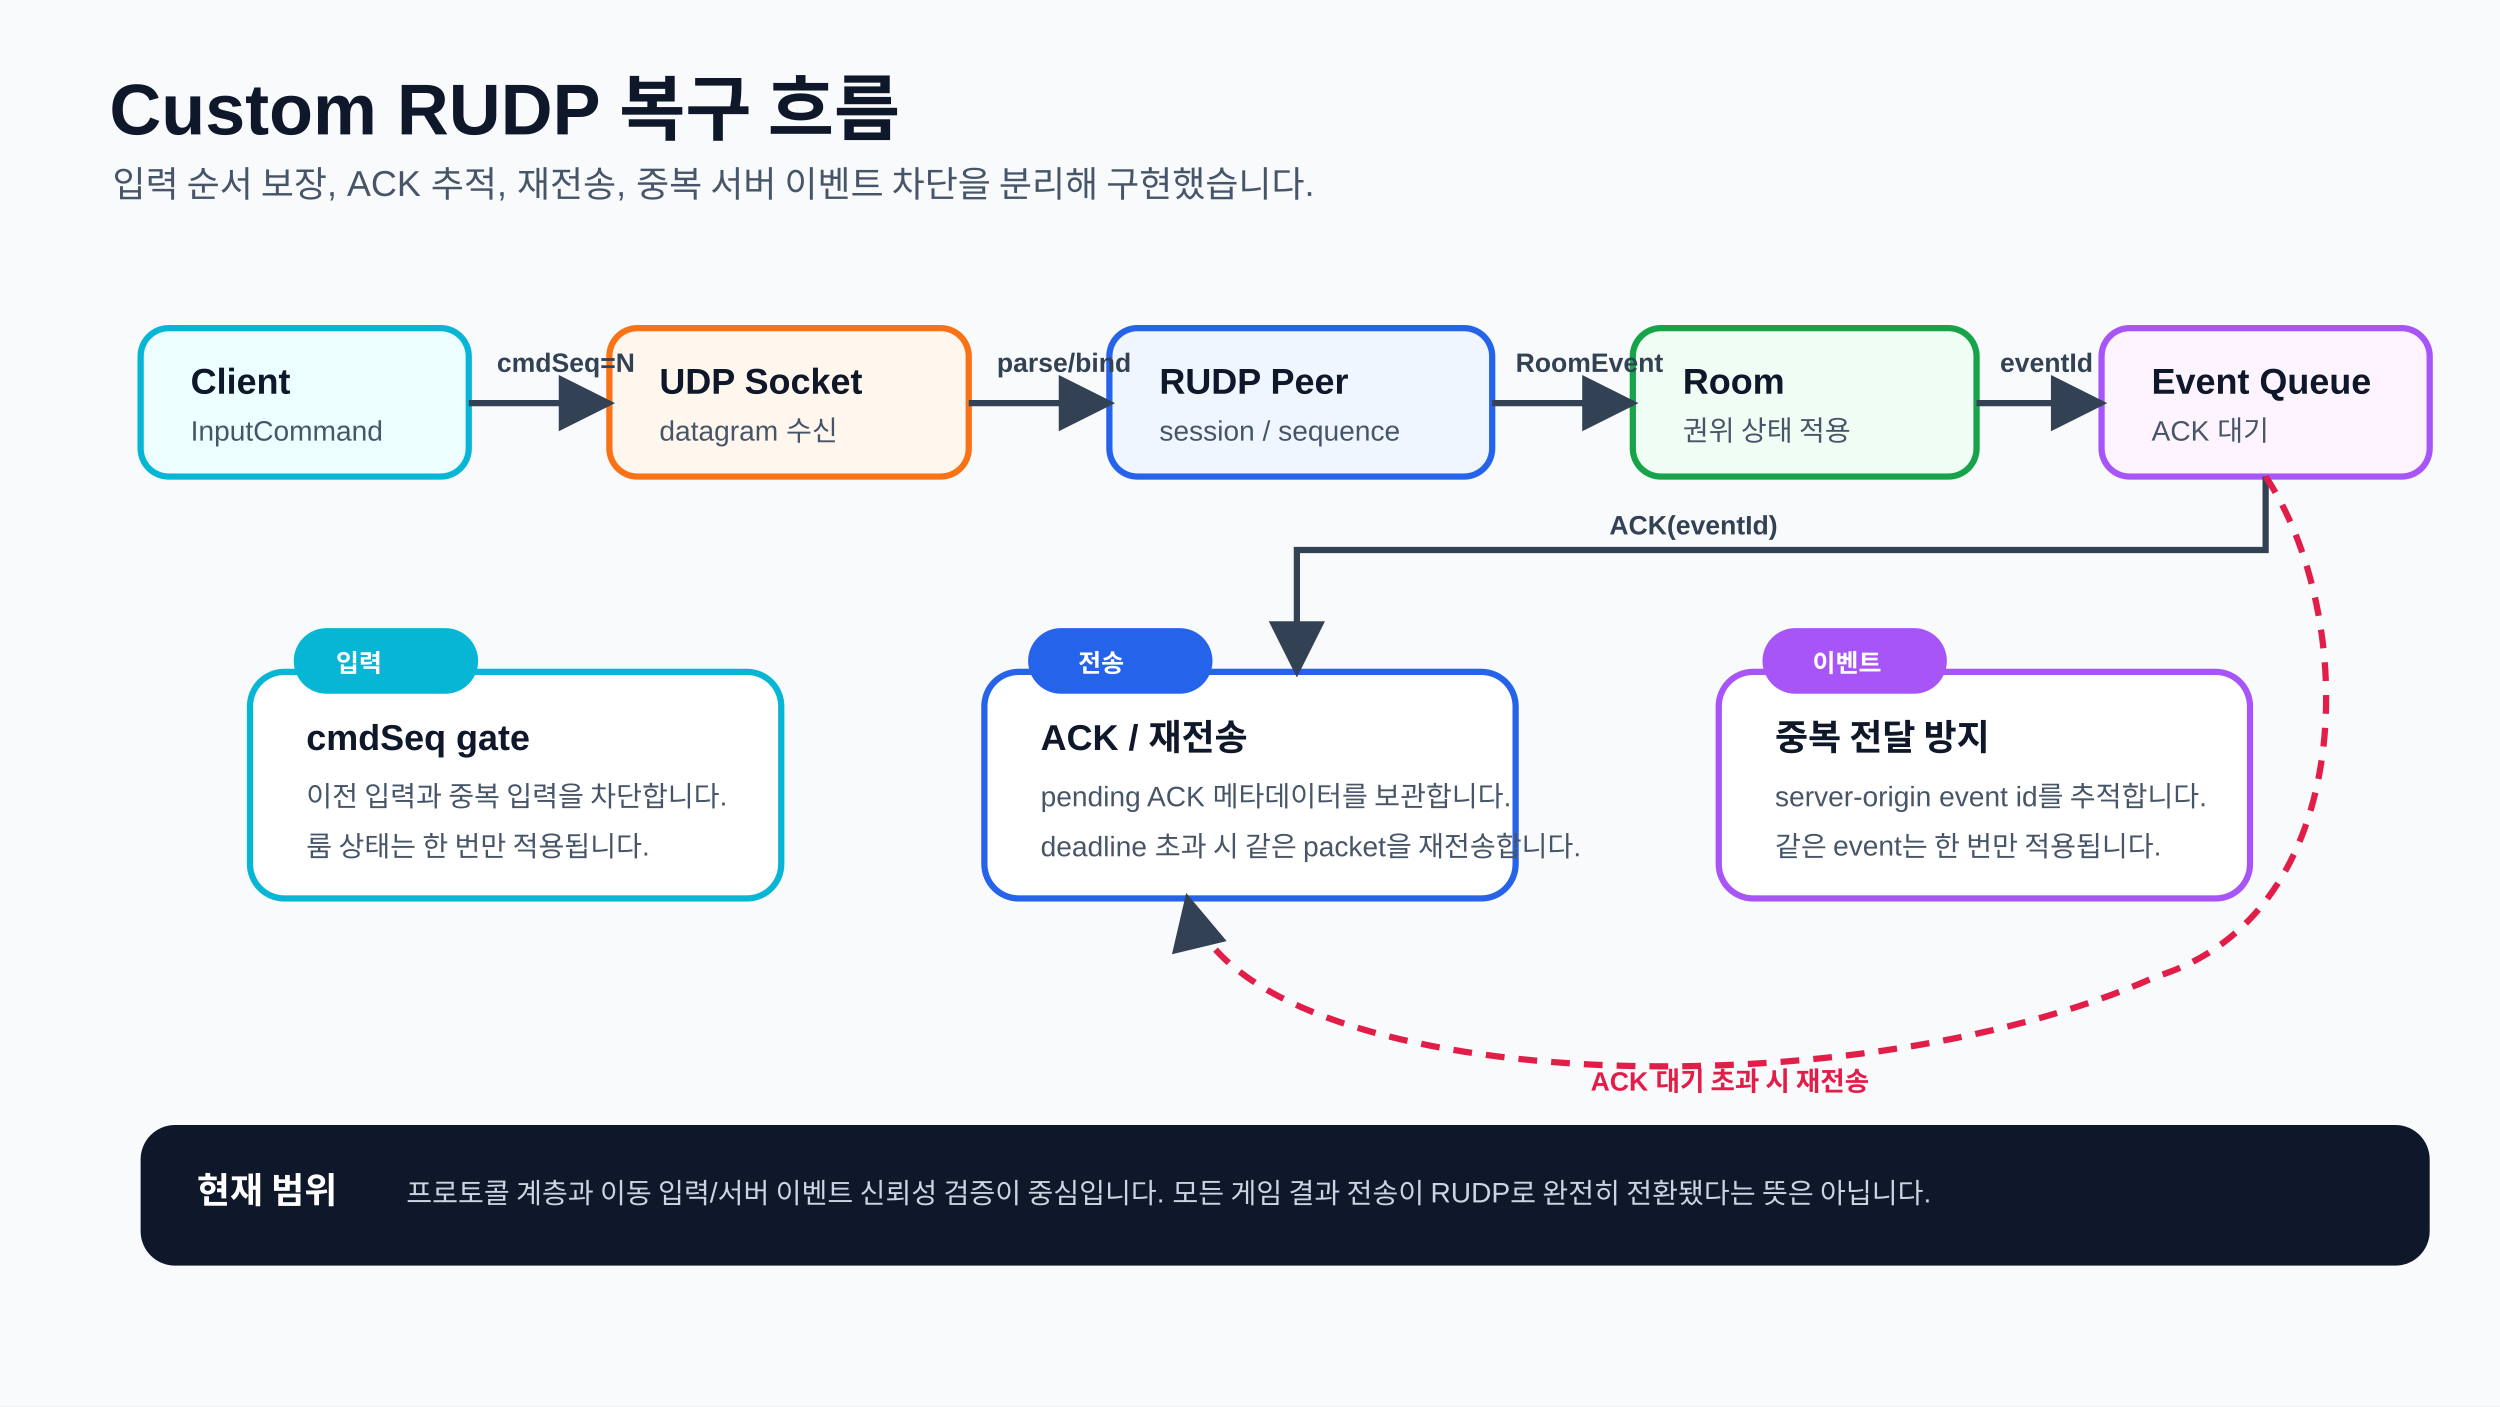
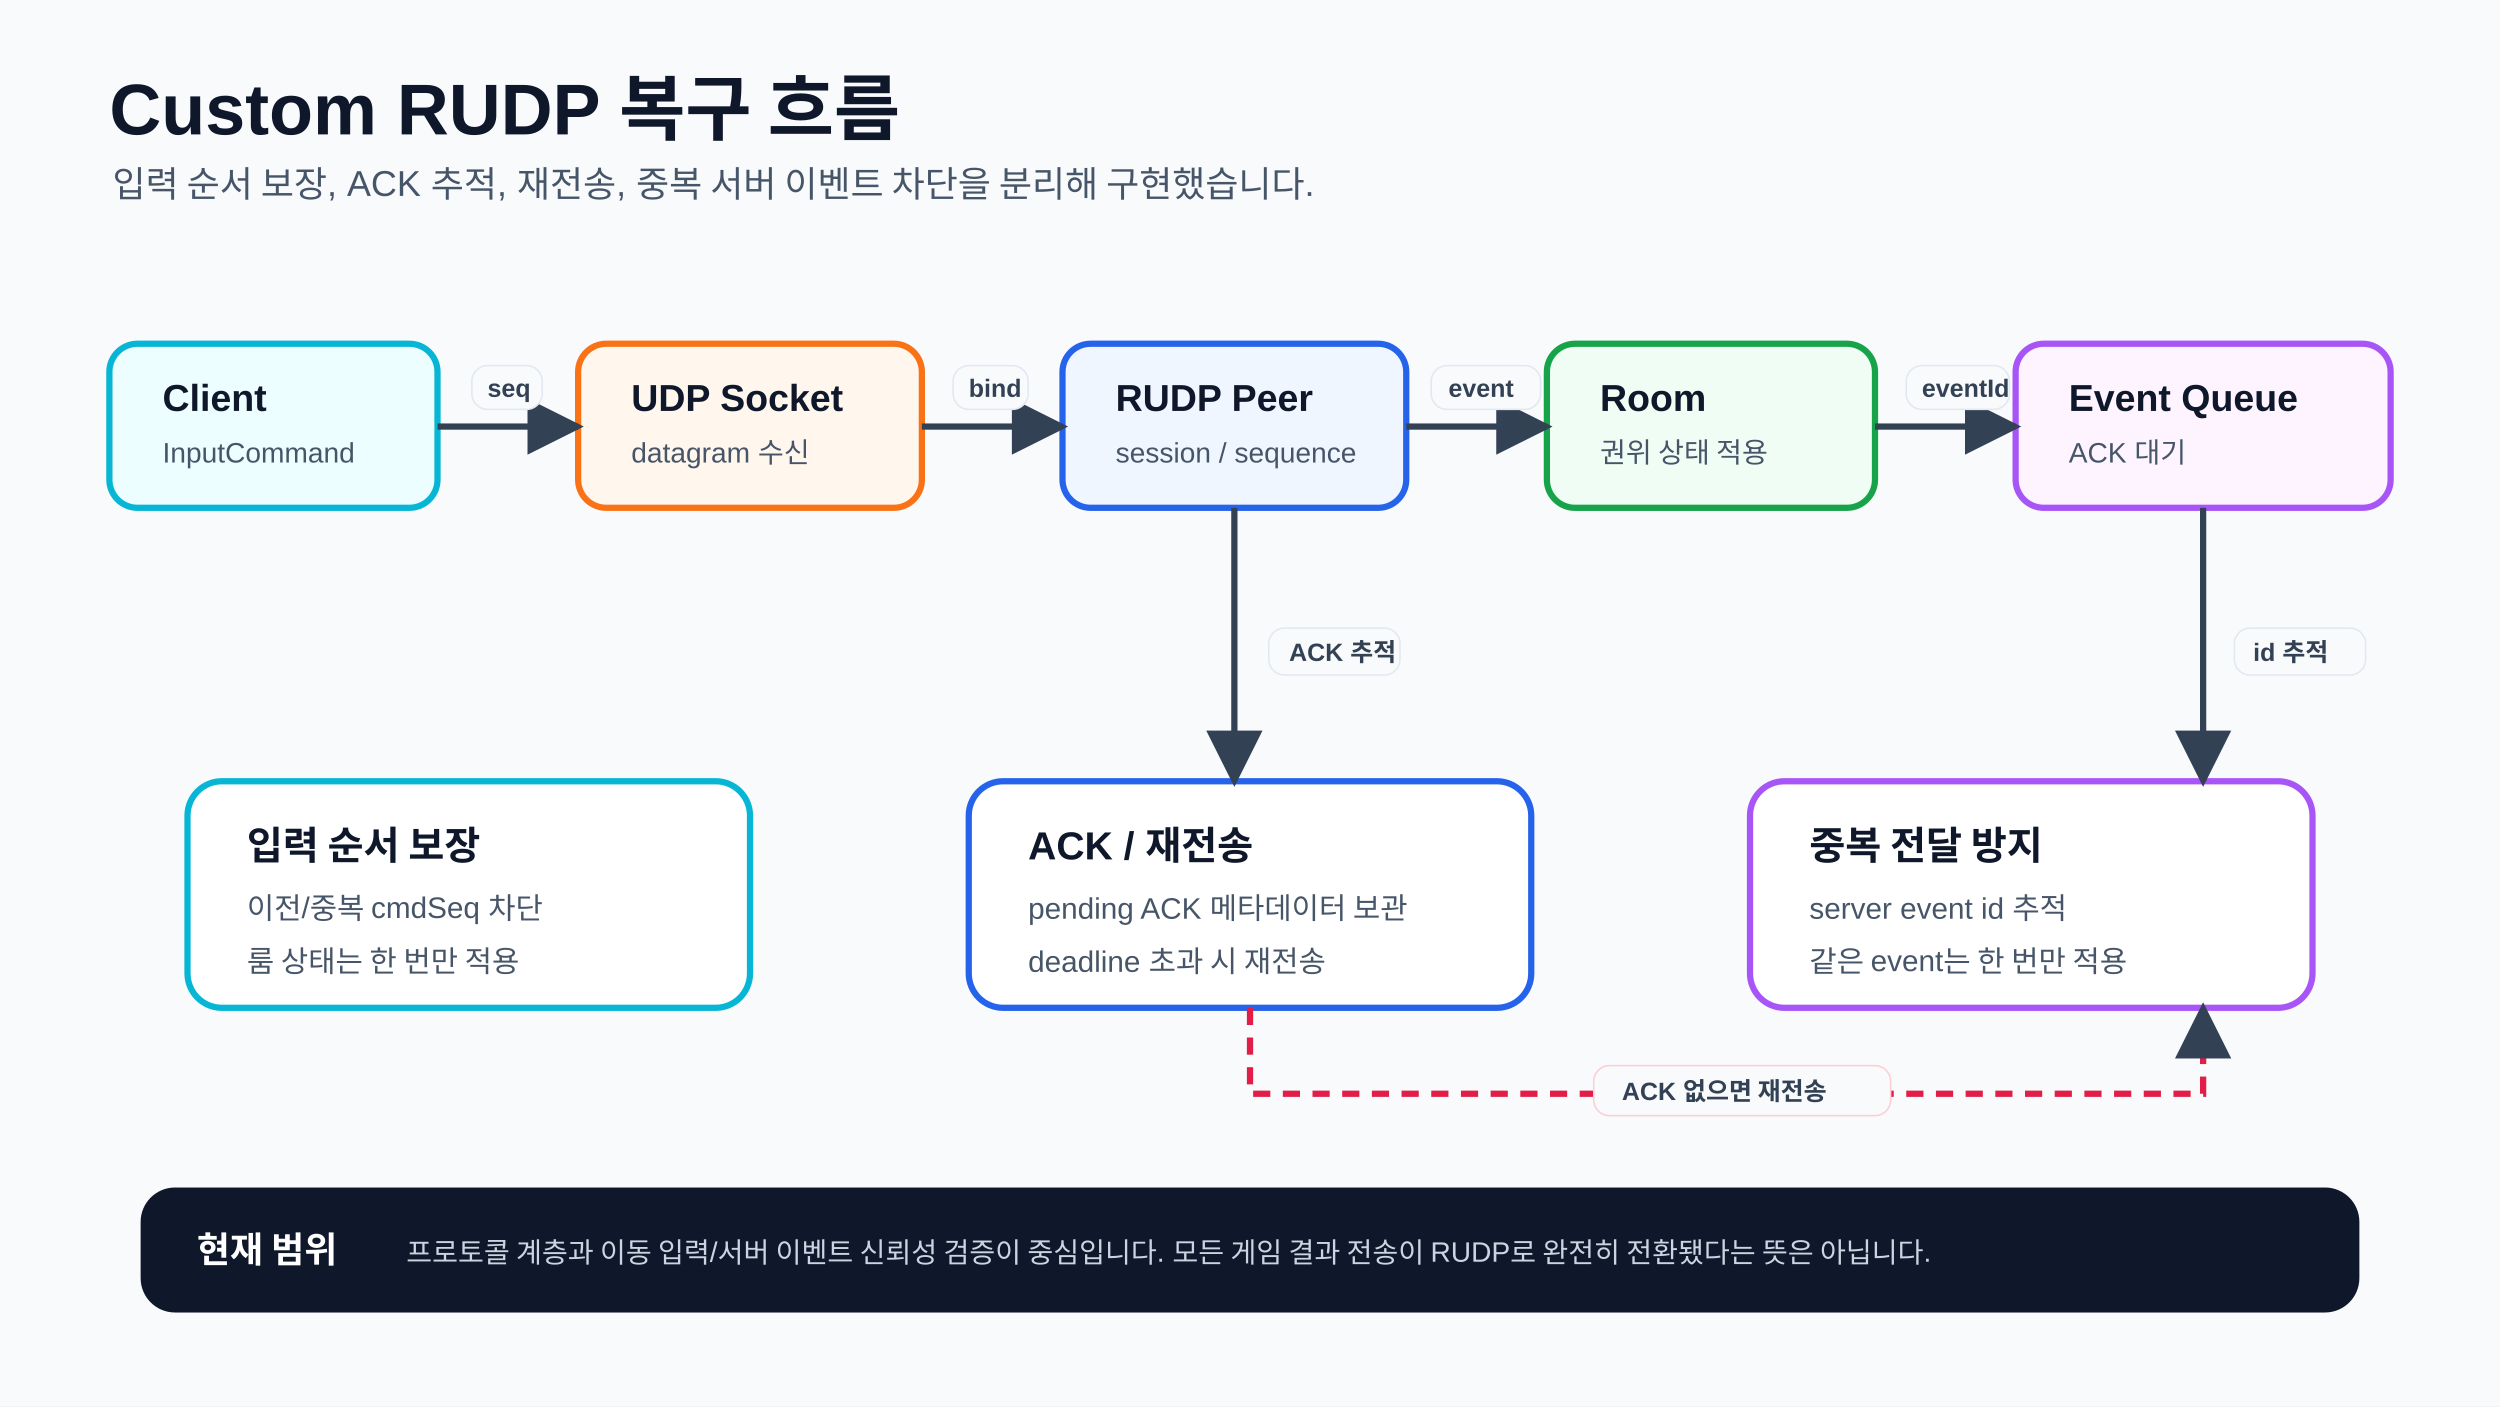
<svg xmlns="http://www.w3.org/2000/svg" width="1600" height="900" viewBox="0 0 1600 900" role="img" aria-labelledby="title desc">
  <defs>
    <marker id="arrow" viewBox="0 0 10 10" refX="9" refY="5" markerWidth="9" markerHeight="9" orient="auto-start-reverse">
      <path d="M 0 0 L 10 5 L 0 10 z" fill="#334155" />
    </marker>
    <style>
      .title { font: 800 46px "Apple SD Gothic Neo", "Noto Sans KR", Arial, sans-serif; fill: #0f172a; }
      .subtitle { font: 500 23px "Apple SD Gothic Neo", "Noto Sans KR", Arial, sans-serif; fill: #475569; }
-       .head { font: 800 23px "Apple SD Gothic Neo", "Noto Sans KR", Arial, sans-serif; fill: #0f172a; }
-       .body { font: 500 18px "Apple SD Gothic Neo", "Noto Sans KR", Arial, sans-serif; fill: #475569; }
-       .head-invert { font: 800 23px "Apple SD Gothic Neo", "Noto Sans KR", Arial, sans-serif; fill: #ffffff; }
-       .body-invert { font: 500 18px "Apple SD Gothic Neo", "Noto Sans KR", Arial, sans-serif; fill: #cbd5e1; }
-       .tag { font: 800 16px "Apple SD Gothic Neo", "Noto Sans KR", Arial, sans-serif; fill: #ffffff; }
-       .edge { font: 700 17px "Apple SD Gothic Neo", "Noto Sans KR", Arial, sans-serif; fill: #334155; }
-       .edge-danger { font: 700 17px "Apple SD Gothic Neo", "Noto Sans KR", Arial, sans-serif; fill: #e11d48; }
-       .line { stroke: #334155; stroke-width: 4; fill: none; marker-end: url(#arrow); }
-       .retry { stroke: #e11d48; stroke-width: 4; fill: none; marker-end: url(#arrow); stroke-dasharray: 12 9; }
+       .box-title { font: 800 24px "Apple SD Gothic Neo", "Noto Sans KR", Arial, sans-serif; fill: #0f172a; }
+       .box-text { font: 500 18px "Apple SD Gothic Neo", "Noto Sans KR", Arial, sans-serif; fill: #475569; }
+       .card-title { font: 800 25px "Apple SD Gothic Neo", "Noto Sans KR", Arial, sans-serif; fill: #0f172a; }
+       .card-text { font: 500 19px "Apple SD Gothic Neo", "Noto Sans KR", Arial, sans-serif; fill: #475569; }
+       .label { font: 800 16px "Apple SD Gothic Neo", "Noto Sans KR", Arial, sans-serif; fill: #334155; }
+       .invert-title { font: 800 23px "Apple SD Gothic Neo", "Noto Sans KR", Arial, sans-serif; fill: #ffffff; }
+       .invert-text { font: 500 18px "Apple SD Gothic Neo", "Noto Sans KR", Arial, sans-serif; fill: #cbd5e1; }
+       .arrow { stroke: #334155; stroke-width: 4; fill: none; marker-end: url(#arrow); }
+       .retry { stroke: #e11d48; stroke-width: 4; fill: none; stroke-dasharray: 11 8; marker-end: url(#arrow); }
+       .label-bg { fill: #f8fafc; stroke: #e2e8f0; stroke-width: 1; rx: 10; }
    </style>
  </defs>
  <rect width="1600" height="900" fill="#f8fafc" />
  <text x="70" y="86" class="title">Custom RUDP 복구 흐름</text>
  <text x="72" y="126" class="subtitle">입력 순서 보장, ACK 추적, 재전송, 중복 서버 이벤트 차단을 분리해 구현했습니다.</text>
-   <rect x="90" y="210" width="210" height="95" rx="18" fill="#ecfeff" stroke="#06b6d4" stroke-width="4" />
-   <text x="122" y="252" class="head">Client</text>
-   <text x="122" y="282" class="body">InputCommand</text>
-   <rect x="390" y="210" width="230" height="95" rx="18" fill="#fff7ed" stroke="#f97316" stroke-width="4" />
-   <text x="422" y="252" class="head">UDP Socket</text>
-   <text x="422" y="282" class="body">datagram 수신</text>
-   <rect x="710" y="210" width="245" height="95" rx="18" fill="#eff6ff" stroke="#2563eb" stroke-width="4" />
-   <text x="742" y="252" class="head">RUDP Peer</text>
-   <text x="742" y="282" class="body">session / sequence</text>
-   <rect x="1045" y="210" width="220" height="95" rx="18" fill="#f0fdf4" stroke="#16a34a" stroke-width="4" />
-   <text x="1077" y="252" class="head">Room</text>
-   <text x="1077" y="282" class="body">권위 상태 적용</text>
-   <rect x="1345" y="210" width="210" height="95" rx="18" fill="#fdf4ff" stroke="#a855f7" stroke-width="4" />
-   <text x="1377" y="252" class="head">Event Queue</text>
-   <text x="1377" y="282" class="body">ACK 대기</text>
-   <path class="line" d="M300 258 H390" />
-   <text x="318" y="238" class="edge">cmdSeq=N</text>
-   <path class="line" d="M620 258 H710" />
-   <text x="638" y="238" class="edge">parse/bind</text>
-   <path class="line" d="M955 258 H1045" />
-   <text x="970" y="238" class="edge">RoomEvent</text>
-   <path class="line" d="M1265 258 H1345" />
-   <text x="1280" y="238" class="edge">eventId</text>
-   <rect x="160" y="430" width="340" height="145" rx="22" fill="#ffffff" stroke="#06b6d4" stroke-width="4" />
-   <rect x="188" y="402" width="118" height="42" rx="21" fill="#06b6d4" />
-   <text x="215" y="430" class="tag">입력</text>
-   <text x="196" y="480" class="head">cmdSeq gate</text>
-   <text x="196" y="516" class="body">이전 입력과 중복 입력을 차단합니다.</text>
-   <text x="196" y="548" class="body">룸 상태는 한 번만 적용됩니다.</text>
-   <rect x="630" y="430" width="340" height="145" rx="22" fill="#ffffff" stroke="#2563eb" stroke-width="4" />
-   <rect x="658" y="402" width="118" height="42" rx="21" fill="#2563eb" />
-   <text x="690" y="430" class="tag">전송</text>
-   <text x="666" y="480" class="head">ACK / 재전송</text>
-   <text x="666" y="516" class="body">pending ACK 메타데이터를 보관합니다.</text>
-   <text x="666" y="548" class="body">deadline 초과 시 같은 packet을 재전송합니다.</text>
-   <rect x="1100" y="430" width="340" height="145" rx="22" fill="#ffffff" stroke="#a855f7" stroke-width="4" />
-   <rect x="1128" y="402" width="118" height="42" rx="21" fill="#a855f7" />
-   <text x="1160" y="430" class="tag">이벤트</text>
-   <text x="1136" y="480" class="head">중복 전달 방지</text>
-   <text x="1136" y="516" class="body">server-origin event id를 추적합니다.</text>
-   <text x="1136" y="548" class="body">같은 event는 한 번만 적용됩니다.</text>
-   <path class="line" d="M1450 305 V352 H830 V430" />
-   <text x="1030" y="342" class="edge">ACK(eventId)</text>
-   <path class="retry" d="M1450 305 C1510 395 1510 585 1380 625 C1180 715 790 700 760 575" />
-   <text x="1018" y="698" class="edge-danger">ACK 대기 초과 시 재전송</text>
-   <rect x="90" y="720" width="1465" height="90" rx="22" fill="#0f172a" />
-   <text x="126" y="770" class="head-invert">현재 범위</text>
-   <text x="260" y="770" class="body-invert">프로토콜 계층과 이동 입력/서버 이벤트 신뢰성 검증이 중심입니다. 모든 게임 결과 전송이 RUDP로 완전히 전환됐다는 뜻은 아닙니다.</text>
+   <rect x="70" y="220" width="210" height="105" rx="18" fill="#ecfeff" stroke="#06b6d4" stroke-width="4" />
+   <text x="104" y="263" class="box-title">Client</text>
+   <text x="104" y="296" class="box-text">InputCommand</text>
+   <rect x="370" y="220" width="220" height="105" rx="18" fill="#fff7ed" stroke="#f97316" stroke-width="4" />
+   <text x="404" y="263" class="box-title">UDP Socket</text>
+   <text x="404" y="296" class="box-text">datagram 수신</text>
+   <rect x="680" y="220" width="220" height="105" rx="18" fill="#eff6ff" stroke="#2563eb" stroke-width="4" />
+   <text x="714" y="263" class="box-title">RUDP Peer</text>
+   <text x="714" y="296" class="box-text">session / sequence</text>
+   <rect x="990" y="220" width="210" height="105" rx="18" fill="#f0fdf4" stroke="#16a34a" stroke-width="4" />
+   <text x="1024" y="263" class="box-title">Room</text>
+   <text x="1024" y="296" class="box-text">권위 상태 적용</text>
+   <rect x="1290" y="220" width="240" height="105" rx="18" fill="#fdf4ff" stroke="#a855f7" stroke-width="4" />
+   <text x="1324" y="263" class="box-title">Event Queue</text>
+   <text x="1324" y="296" class="box-text">ACK 대기</text>
+   <path class="arrow" d="M280 273 H370" />
+   <rect x="302" y="234" width="45" height="28" class="label-bg" />
+   <text x="312" y="254" class="label">seq</text>
+   <path class="arrow" d="M590 273 H680" />
+   <rect x="610" y="234" width="48" height="28" class="label-bg" />
+   <text x="620" y="254" class="label">bind</text>
+   <path class="arrow" d="M900 273 H990" />
+   <rect x="916" y="234" width="70" height="28" class="label-bg" />
+   <text x="927" y="254" class="label">event</text>
+   <path class="arrow" d="M1200 273 H1290" />
+   <rect x="1220" y="234" width="66" height="28" class="label-bg" />
+   <text x="1230" y="254" class="label">eventId</text>
+   <rect x="120" y="500" width="360" height="145" rx="22" fill="#ffffff" stroke="#06b6d4" stroke-width="4" />
+   <text x="158" y="550" class="card-title">입력 순서 보장</text>
+   <text x="158" y="588" class="card-text">이전/중복 cmdSeq 차단</text>
+   <text x="158" y="622" class="card-text">룸 상태는 한 번만 적용</text>
+   <rect x="620" y="500" width="360" height="145" rx="22" fill="#ffffff" stroke="#2563eb" stroke-width="4" />
+   <text x="658" y="550" class="card-title">ACK / 재전송</text>
+   <text x="658" y="588" class="card-text">pending ACK 메타데이터 보관</text>
+   <text x="658" y="622" class="card-text">deadline 초과 시 재전송</text>
+   <rect x="1120" y="500" width="360" height="145" rx="22" fill="#ffffff" stroke="#a855f7" stroke-width="4" />
+   <text x="1158" y="550" class="card-title">중복 전달 방지</text>
+   <text x="1158" y="588" class="card-text">server event id 추적</text>
+   <text x="1158" y="622" class="card-text">같은 event는 한 번만 적용</text>
+   <path class="arrow" d="M790 325 V500" />
+   <rect x="812" y="402" width="84" height="30" class="label-bg" />
+   <text x="825" y="423" class="label">ACK 추적</text>
+   <path class="arrow" d="M1410 325 V500" />
+   <rect x="1430" y="402" width="84" height="30" class="label-bg" />
+   <text x="1442" y="423" class="label">id 추적</text>
+   <path class="retry" d="M800 645 V700 H1410 V645" />
+   <rect x="1020" y="682" width="190" height="32" fill="#f8fafc" stroke="#fecdd3" stroke-width="1" rx="10" />
+   <text x="1038" y="704" class="label" fill="#e11d48">ACK 없으면 재전송</text>
+   <rect x="90" y="760" width="1420" height="80" rx="22" fill="#0f172a" />
+   <text x="126" y="808" class="invert-title">현재 범위</text>
+   <text x="260" y="808" class="invert-text">프로토콜 계층과 이동 입력/서버 이벤트 신뢰성 검증이 중심입니다. 모든 게임 결과 전송이 RUDP로 완전히 전환됐다는 뜻은 아닙니다.</text>
</svg>
